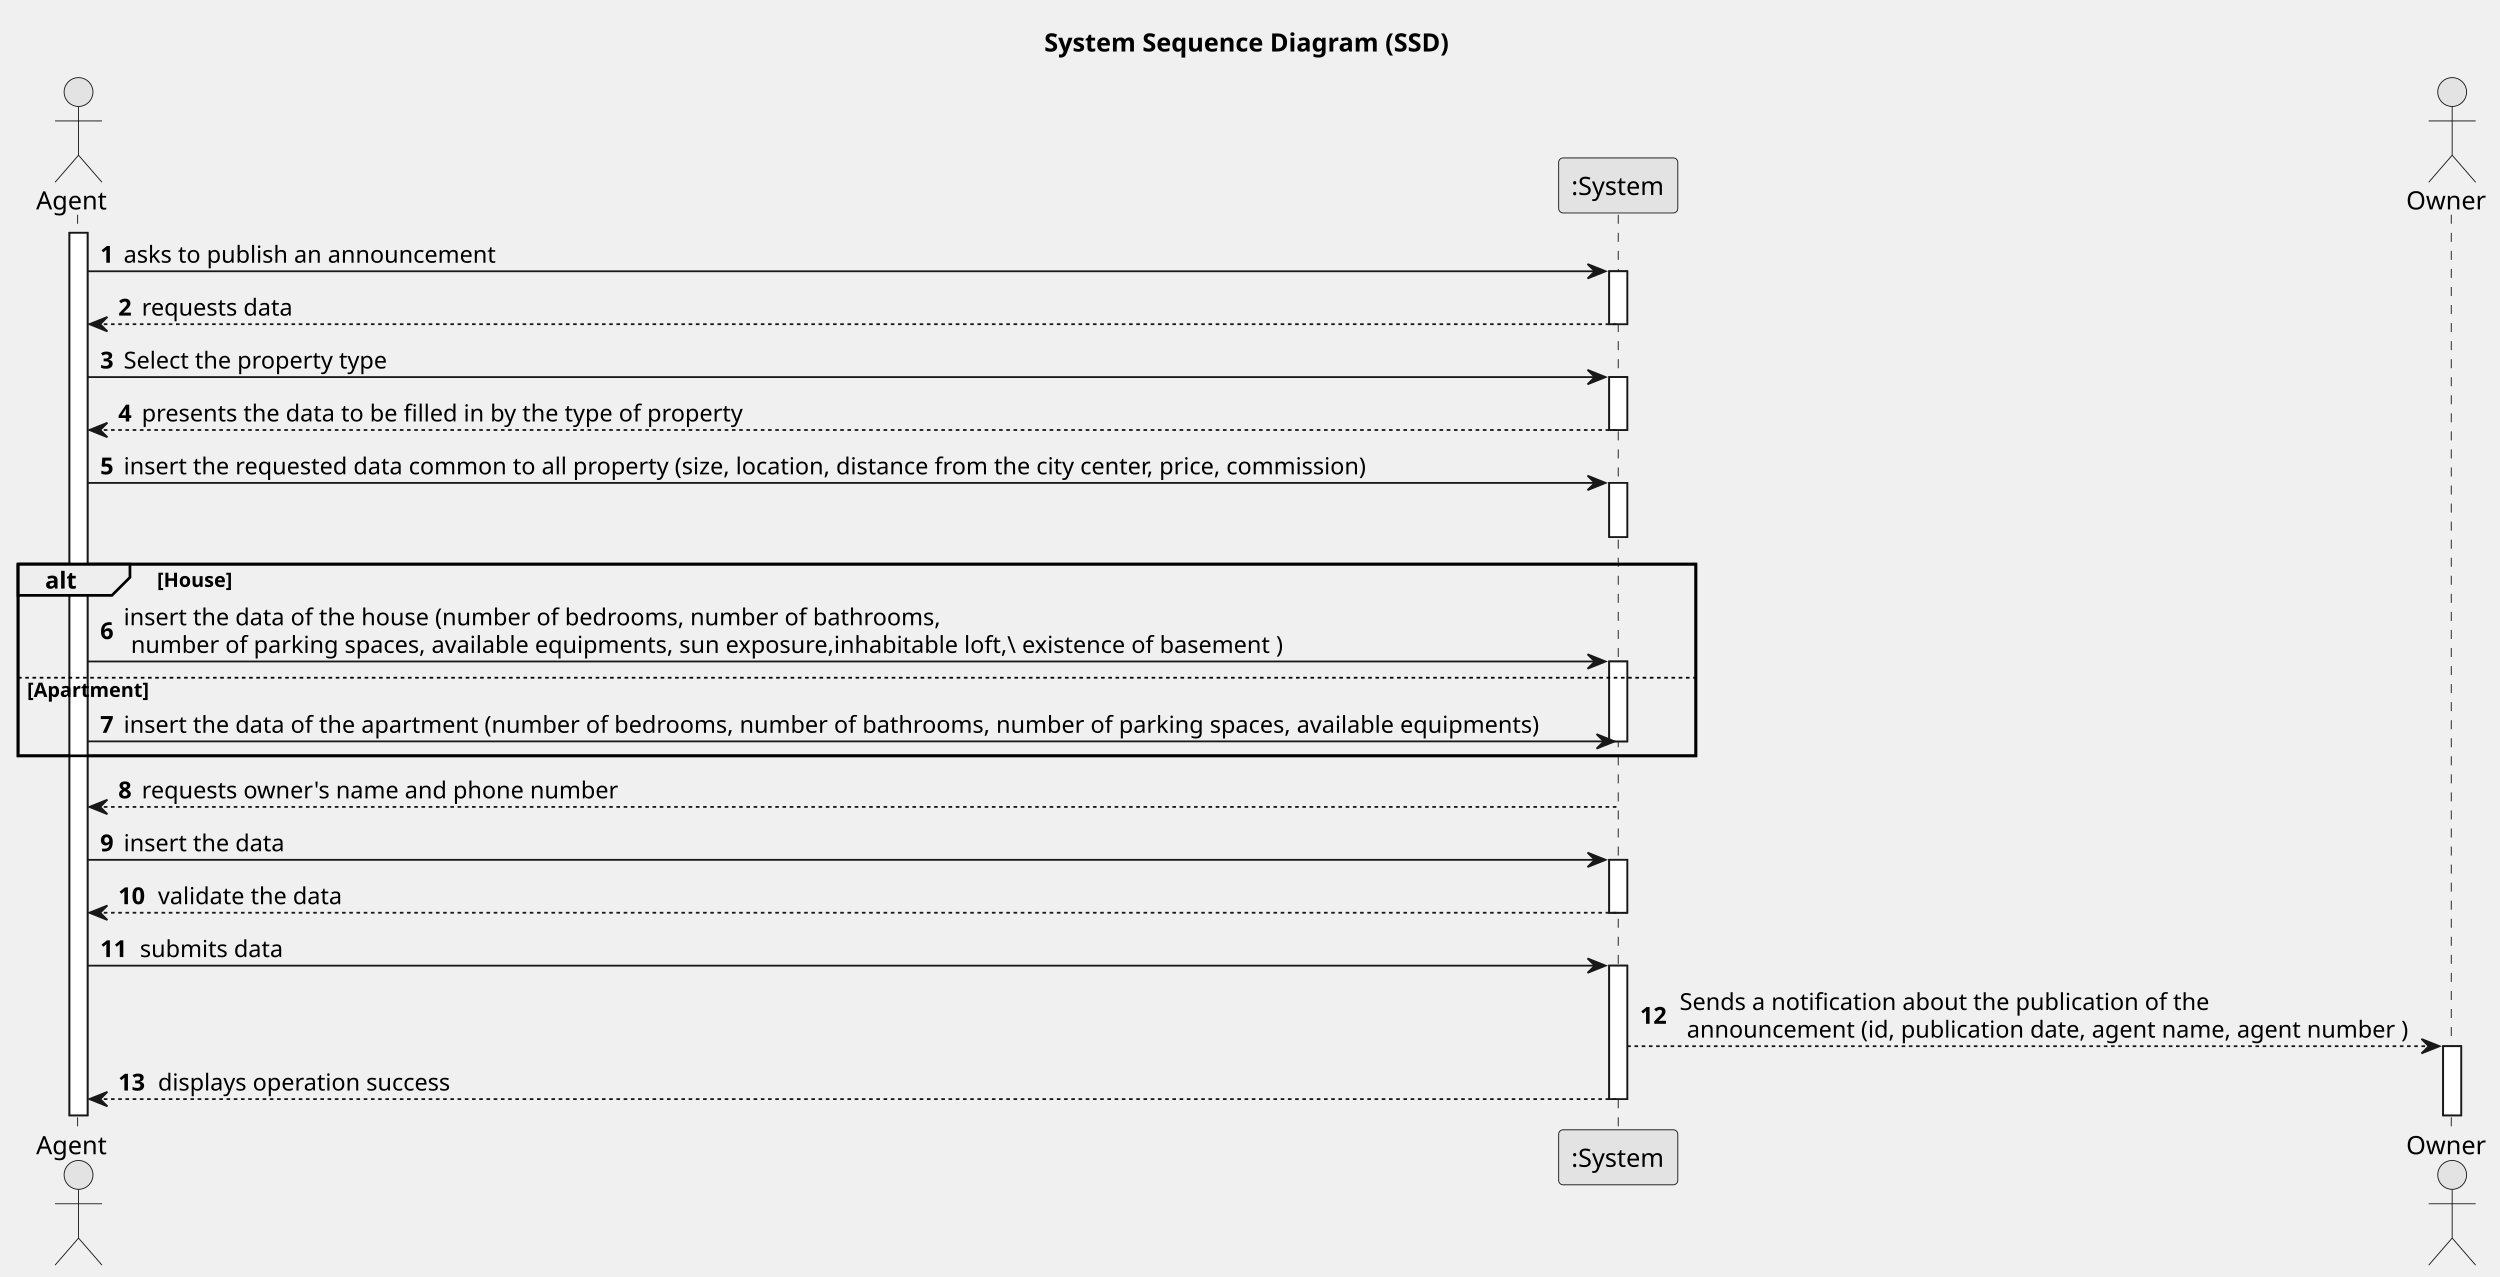
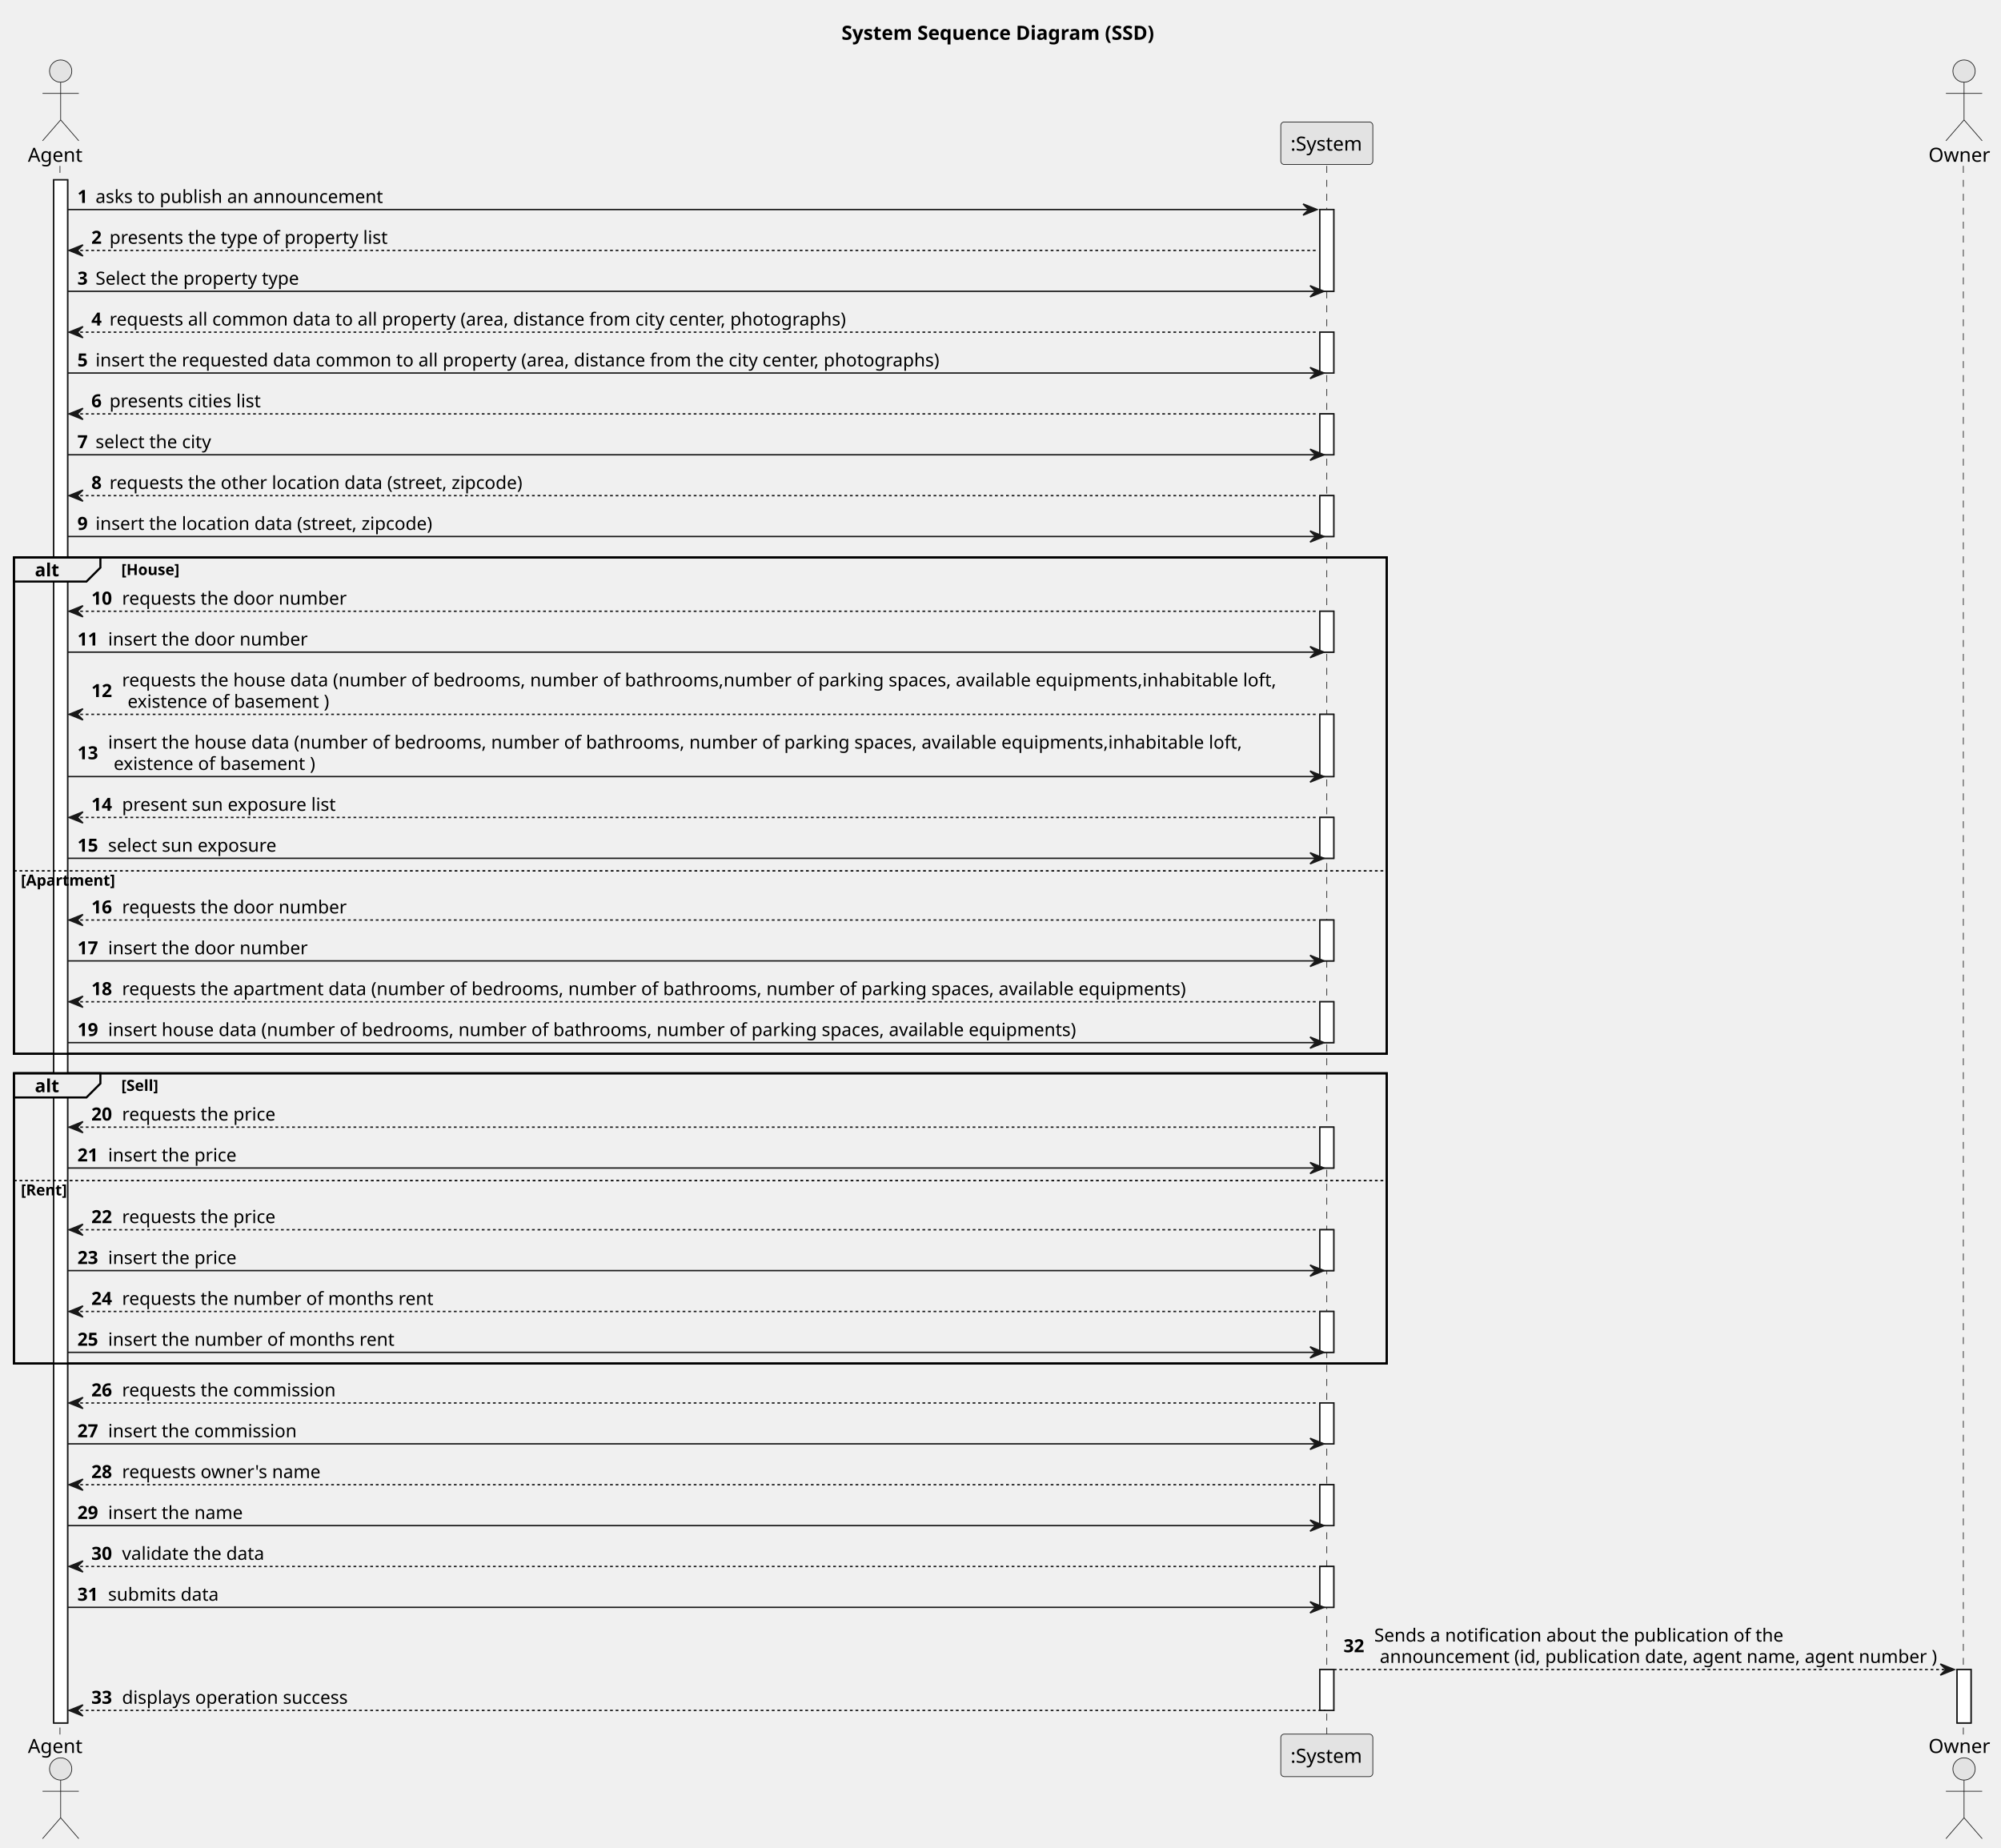
- <svg xmlns="http://www.w3.org/2000/svg" contentStyleType="text/css" height="707px" preserveAspectRatio="none" style="width:1385px;height:707px;background:#FFFFFF;" version="1.1" viewBox="0 0 1385 707" width="1385px" zoomAndPan="magnify">
+ <svg xmlns="http://www.w3.org/2000/svg" contentStyleType="text/css" height="1325px" preserveAspectRatio="none" style="width:1435px;height:1325px;background:#FFFFFF;" version="1.1" viewBox="0 0 1435 1325" width="1435px" zoomAndPan="magnify">
  <defs />
  <g>
-     <text fill="#000000" font-family="sans-serif" font-size="14" font-weight="bold" lengthAdjust="spacing" textLength="231" x="578.5" y="28.535">System Sequence Diagram (SSD)</text>
-     <rect fill="#FFFFFF" height="488.924" style="stroke:#181818;stroke-width:1.0;" width="10" x="38.5" y="128.977" />
-     <rect fill="#FFFFFF" height="29.311" style="stroke:#181818;stroke-width:1.0;" width="10" x="891.5" y="150.287" />
-     <rect fill="#FFFFFF" height="29.311" style="stroke:#181818;stroke-width:1.0;" width="10" x="891.5" y="208.908" />
-     <rect fill="#FFFFFF" height="30" style="stroke:#181818;stroke-width:1.0;" width="10" x="891.5" y="267.529" />
-     <rect fill="#FFFFFF" height="44.266" style="stroke:#181818;stroke-width:1.0;" width="10" x="891.5" y="366.461" />
-     <rect fill="#FFFFFF" height="29.311" style="stroke:#181818;stroke-width:1.0;" width="10" x="891.5" y="476.348" />
-     <rect fill="#FFFFFF" height="73.932" style="stroke:#181818;stroke-width:1.0;" width="10" x="891.5" y="534.969" />
-     <rect fill="#FFFFFF" height="38.31" style="stroke:#181818;stroke-width:1.0;" width="10" x="1353.5" y="579.59" />
-     <rect fill="none" height="106.197" style="stroke:#000000;stroke-width:1.5;" width="929.5" x="10" y="312.529" />
-     <line style="stroke:#181818;stroke-width:0.5;stroke-dasharray:5.0,5.0;" x1="43" x2="43" y1="118.977" y2="626.9" />
-     <line style="stroke:#181818;stroke-width:0.5;stroke-dasharray:5.0,5.0;" x1="896.5" x2="896.5" y1="118.977" y2="626.9" />
-     <line style="stroke:#181818;stroke-width:0.5;stroke-dasharray:5.0,5.0;" x1="1358" x2="1358" y1="118.977" y2="626.9" />
+     <text fill="#000000" font-family="sans-serif" font-size="14" font-weight="bold" lengthAdjust="spacing" textLength="231" x="603.5" y="28.535">System Sequence Diagram (SSD)</text>
+     <rect fill="#FFFFFF" height="1106.711" style="stroke:#181818;stroke-width:1.0;" width="10" x="38.5" y="128.977" />
+     <rect fill="#FFFFFF" height="58.621" style="stroke:#181818;stroke-width:1.0;" width="10" x="946.5" y="150.287" />
+     <rect fill="#FFFFFF" height="29.311" style="stroke:#181818;stroke-width:1.0;" width="10" x="946.5" y="238.219" />
+     <rect fill="#FFFFFF" height="29.311" style="stroke:#181818;stroke-width:1.0;" width="10" x="946.5" y="296.84" />
+     <rect fill="#FFFFFF" height="29.311" style="stroke:#181818;stroke-width:1.0;" width="10" x="946.5" y="355.461" />
+     <rect fill="#FFFFFF" height="29.311" style="stroke:#181818;stroke-width:1.0;" width="10" x="946.5" y="438.393" />
+     <rect fill="#FFFFFF" height="44.621" style="stroke:#181818;stroke-width:1.0;" width="10" x="946.5" y="512.324" />
+     <rect fill="#FFFFFF" height="29.311" style="stroke:#181818;stroke-width:1.0;" width="10" x="946.5" y="586.256" />
+     <rect fill="#FFFFFF" height="29.311" style="stroke:#181818;stroke-width:1.0;" width="10" x="946.5" y="659.832" />
+     <rect fill="#FFFFFF" height="29.311" style="stroke:#181818;stroke-width:1.0;" width="10" x="946.5" y="718.453" />
+     <rect fill="#FFFFFF" height="29.311" style="stroke:#181818;stroke-width:1.0;" width="10" x="946.5" y="808.385" />
+     <rect fill="#FFFFFF" height="29.311" style="stroke:#181818;stroke-width:1.0;" width="10" x="946.5" y="881.961" />
+     <rect fill="#FFFFFF" height="29.311" style="stroke:#181818;stroke-width:1.0;" width="10" x="946.5" y="940.582" />
+     <rect fill="#FFFFFF" height="29.311" style="stroke:#181818;stroke-width:1.0;" width="10" x="946.5" y="1006.203" />
+     <rect fill="#FFFFFF" height="29.311" style="stroke:#181818;stroke-width:1.0;" width="10" x="946.5" y="1064.824" />
+     <rect fill="#FFFFFF" height="29.311" style="stroke:#181818;stroke-width:1.0;" width="10" x="946.5" y="1123.445" />
+     <rect fill="#FFFFFF" height="29.311" style="stroke:#181818;stroke-width:1.0;" width="10" x="946.5" y="1197.377" />
+     <rect fill="#FFFFFF" height="38.31" style="stroke:#181818;stroke-width:1.0;" width="10" x="1403.5" y="1197.377" />
+     <rect fill="none" height="355.992" style="stroke:#000000;stroke-width:1.5;" width="984.5" x="10" y="399.772" />
+     <rect fill="none" height="208.129" style="stroke:#000000;stroke-width:1.5;" width="984.5" x="10" y="769.764" />
+     <line style="stroke:#181818;stroke-width:0.5;stroke-dasharray:5.0,5.0;" x1="43" x2="43" y1="118.977" y2="1244.688" />
+     <line style="stroke:#181818;stroke-width:0.5;stroke-dasharray:5.0,5.0;" x1="951.5" x2="951.5" y1="118.977" y2="1244.688" />
+     <line style="stroke:#181818;stroke-width:0.5;stroke-dasharray:5.0,5.0;" x1="1408" x2="1408" y1="118.977" y2="1244.688" />
    <text fill="#000000" font-family="sans-serif" font-size="14" lengthAdjust="spacing" textLength="41" x="20" y="116.023">Agent</text>
    <ellipse cx="43.5" cy="50.988" fill="#E3E3E3" rx="8" ry="8" style="stroke:#181818;stroke-width:0.5;" />
    <path d="M43.5,58.988 L43.5,85.988 M30.5,66.988 L56.5,66.988 M43.5,85.988 L30.5,100.988 M43.5,85.988 L56.5,100.988 " fill="none" style="stroke:#181818;stroke-width:0.5;" />
-     <text fill="#000000" font-family="sans-serif" font-size="14" lengthAdjust="spacing" textLength="41" x="20" y="639.436">Agent</text>
-     <ellipse cx="43.5" cy="650.889" fill="#E3E3E3" rx="8" ry="8" style="stroke:#181818;stroke-width:0.5;" />
-     <path d="M43.5,658.889 L43.5,685.889 M30.5,666.889 L56.5,666.889 M43.5,685.889 L30.5,700.889 M43.5,685.889 L56.5,700.889 " fill="none" style="stroke:#181818;stroke-width:0.5;" />
-     <rect fill="#E3E3E3" height="30.488" rx="2.5" ry="2.5" style="stroke:#181818;stroke-width:0.5;" width="66" x="863.5" y="87.488" />
-     <text fill="#000000" font-family="sans-serif" font-size="14" lengthAdjust="spacing" textLength="52" x="870.5" y="108.023">:System</text>
-     <rect fill="#E3E3E3" height="30.488" rx="2.5" ry="2.5" style="stroke:#181818;stroke-width:0.5;" width="66" x="863.5" y="625.9" />
-     <text fill="#000000" font-family="sans-serif" font-size="14" lengthAdjust="spacing" textLength="52" x="870.5" y="646.436">:System</text>
-     <text fill="#000000" font-family="sans-serif" font-size="14" lengthAdjust="spacing" textLength="45" x="1333" y="116.023">Owner</text>
-     <ellipse cx="1358.5" cy="50.988" fill="#E3E3E3" rx="8" ry="8" style="stroke:#181818;stroke-width:0.5;" />
-     <path d="M1358.5,58.988 L1358.5,85.988 M1345.5,66.988 L1371.5,66.988 M1358.5,85.988 L1345.5,100.988 M1358.5,85.988 L1371.5,100.988 " fill="none" style="stroke:#181818;stroke-width:0.5;" />
-     <text fill="#000000" font-family="sans-serif" font-size="14" lengthAdjust="spacing" textLength="45" x="1333" y="639.436">Owner</text>
-     <ellipse cx="1358.5" cy="650.889" fill="#E3E3E3" rx="8" ry="8" style="stroke:#181818;stroke-width:0.5;" />
-     <path d="M1358.5,658.889 L1358.5,685.889 M1345.5,666.889 L1371.5,666.889 M1358.5,685.889 L1345.5,700.889 M1358.5,685.889 L1371.5,700.889 " fill="none" style="stroke:#181818;stroke-width:0.5;" />
-     <rect fill="#FFFFFF" height="488.924" style="stroke:#181818;stroke-width:1.0;" width="10" x="38.5" y="128.977" />
-     <rect fill="#FFFFFF" height="29.311" style="stroke:#181818;stroke-width:1.0;" width="10" x="891.5" y="150.287" />
-     <rect fill="#FFFFFF" height="29.311" style="stroke:#181818;stroke-width:1.0;" width="10" x="891.5" y="208.908" />
-     <rect fill="#FFFFFF" height="30" style="stroke:#181818;stroke-width:1.0;" width="10" x="891.5" y="267.529" />
-     <rect fill="#FFFFFF" height="44.266" style="stroke:#181818;stroke-width:1.0;" width="10" x="891.5" y="366.461" />
-     <rect fill="#FFFFFF" height="29.311" style="stroke:#181818;stroke-width:1.0;" width="10" x="891.5" y="476.348" />
-     <rect fill="#FFFFFF" height="73.932" style="stroke:#181818;stroke-width:1.0;" width="10" x="891.5" y="534.969" />
-     <rect fill="#FFFFFF" height="38.31" style="stroke:#181818;stroke-width:1.0;" width="10" x="1353.5" y="579.59" />
-     <polygon fill="#181818" points="879.5,146.287,889.5,150.287,879.5,154.287,883.5,150.287" style="stroke:#181818;stroke-width:1.0;" />
-     <line style="stroke:#181818;stroke-width:1.0;" x1="48.5" x2="885.5" y1="150.287" y2="150.287" />
+     <text fill="#000000" font-family="sans-serif" font-size="14" lengthAdjust="spacing" textLength="41" x="20" y="1257.223">Agent</text>
+     <ellipse cx="43.5" cy="1268.676" fill="#E3E3E3" rx="8" ry="8" style="stroke:#181818;stroke-width:0.5;" />
+     <path d="M43.5,1276.676 L43.5,1303.676 M30.5,1284.676 L56.5,1284.676 M43.5,1303.676 L30.5,1318.676 M43.5,1303.676 L56.5,1318.676 " fill="none" style="stroke:#181818;stroke-width:0.5;" />
+     <rect fill="#E3E3E3" height="30.488" rx="2.5" ry="2.5" style="stroke:#181818;stroke-width:0.5;" width="66" x="918.5" y="87.488" />
+     <text fill="#000000" font-family="sans-serif" font-size="14" lengthAdjust="spacing" textLength="52" x="925.5" y="108.023">:System</text>
+     <rect fill="#E3E3E3" height="30.488" rx="2.5" ry="2.5" style="stroke:#181818;stroke-width:0.5;" width="66" x="918.5" y="1243.688" />
+     <text fill="#000000" font-family="sans-serif" font-size="14" lengthAdjust="spacing" textLength="52" x="925.5" y="1264.223">:System</text>
+     <text fill="#000000" font-family="sans-serif" font-size="14" lengthAdjust="spacing" textLength="45" x="1383" y="116.023">Owner</text>
+     <ellipse cx="1408.5" cy="50.988" fill="#E3E3E3" rx="8" ry="8" style="stroke:#181818;stroke-width:0.5;" />
+     <path d="M1408.5,58.988 L1408.5,85.988 M1395.5,66.988 L1421.5,66.988 M1408.5,85.988 L1395.5,100.988 M1408.5,85.988 L1421.5,100.988 " fill="none" style="stroke:#181818;stroke-width:0.5;" />
+     <text fill="#000000" font-family="sans-serif" font-size="14" lengthAdjust="spacing" textLength="45" x="1383" y="1257.223">Owner</text>
+     <ellipse cx="1408.5" cy="1268.676" fill="#E3E3E3" rx="8" ry="8" style="stroke:#181818;stroke-width:0.5;" />
+     <path d="M1408.5,1276.676 L1408.5,1303.676 M1395.5,1284.676 L1421.5,1284.676 M1408.5,1303.676 L1395.5,1318.676 M1408.5,1303.676 L1421.5,1318.676 " fill="none" style="stroke:#181818;stroke-width:0.5;" />
+     <rect fill="#FFFFFF" height="1106.711" style="stroke:#181818;stroke-width:1.0;" width="10" x="38.5" y="128.977" />
+     <rect fill="#FFFFFF" height="58.621" style="stroke:#181818;stroke-width:1.0;" width="10" x="946.5" y="150.287" />
+     <rect fill="#FFFFFF" height="29.311" style="stroke:#181818;stroke-width:1.0;" width="10" x="946.5" y="238.219" />
+     <rect fill="#FFFFFF" height="29.311" style="stroke:#181818;stroke-width:1.0;" width="10" x="946.5" y="296.84" />
+     <rect fill="#FFFFFF" height="29.311" style="stroke:#181818;stroke-width:1.0;" width="10" x="946.5" y="355.461" />
+     <rect fill="#FFFFFF" height="29.311" style="stroke:#181818;stroke-width:1.0;" width="10" x="946.5" y="438.393" />
+     <rect fill="#FFFFFF" height="44.621" style="stroke:#181818;stroke-width:1.0;" width="10" x="946.5" y="512.324" />
+     <rect fill="#FFFFFF" height="29.311" style="stroke:#181818;stroke-width:1.0;" width="10" x="946.5" y="586.256" />
+     <rect fill="#FFFFFF" height="29.311" style="stroke:#181818;stroke-width:1.0;" width="10" x="946.5" y="659.832" />
+     <rect fill="#FFFFFF" height="29.311" style="stroke:#181818;stroke-width:1.0;" width="10" x="946.5" y="718.453" />
+     <rect fill="#FFFFFF" height="29.311" style="stroke:#181818;stroke-width:1.0;" width="10" x="946.5" y="808.385" />
+     <rect fill="#FFFFFF" height="29.311" style="stroke:#181818;stroke-width:1.0;" width="10" x="946.5" y="881.961" />
+     <rect fill="#FFFFFF" height="29.311" style="stroke:#181818;stroke-width:1.0;" width="10" x="946.5" y="940.582" />
+     <rect fill="#FFFFFF" height="29.311" style="stroke:#181818;stroke-width:1.0;" width="10" x="946.5" y="1006.203" />
+     <rect fill="#FFFFFF" height="29.311" style="stroke:#181818;stroke-width:1.0;" width="10" x="946.5" y="1064.824" />
+     <rect fill="#FFFFFF" height="29.311" style="stroke:#181818;stroke-width:1.0;" width="10" x="946.5" y="1123.445" />
+     <rect fill="#FFFFFF" height="29.311" style="stroke:#181818;stroke-width:1.0;" width="10" x="946.5" y="1197.377" />
+     <rect fill="#FFFFFF" height="38.31" style="stroke:#181818;stroke-width:1.0;" width="10" x="1403.5" y="1197.377" />
+     <polygon fill="#181818" points="934.5,146.287,944.5,150.287,934.5,154.287,938.5,150.287" style="stroke:#181818;stroke-width:1.0;" />
+     <line style="stroke:#181818;stroke-width:1.0;" x1="48.5" x2="940.5" y1="150.287" y2="150.287" />
    <text fill="#000000" font-family="sans-serif" font-size="13" font-weight="bold" lengthAdjust="spacing" textLength="9" x="55.5" y="145.545">1</text>
    <text fill="#000000" font-family="sans-serif" font-size="13" lengthAdjust="spacing" textLength="213" x="68.5" y="145.545">asks to publish an announcement</text>
    <polygon fill="#181818" points="59.5,175.598,49.5,179.598,59.5,183.598,55.5,179.598" style="stroke:#181818;stroke-width:1.0;" />
-     <line style="stroke:#181818;stroke-width:1.0;stroke-dasharray:2.0,2.0;" x1="53.5" x2="895.5" y1="179.598" y2="179.598" />
+     <line style="stroke:#181818;stroke-width:1.0;stroke-dasharray:2.0,2.0;" x1="53.5" x2="945.5" y1="179.598" y2="179.598" />
    <text fill="#000000" font-family="sans-serif" font-size="13" font-weight="bold" lengthAdjust="spacing" textLength="9" x="65.5" y="174.856">2</text>
-     <text fill="#000000" font-family="sans-serif" font-size="13" lengthAdjust="spacing" textLength="85" x="78.5" y="174.856">requests data</text>
-     <polygon fill="#181818" points="879.5,204.908,889.5,208.908,879.5,212.908,883.5,208.908" style="stroke:#181818;stroke-width:1.0;" />
-     <line style="stroke:#181818;stroke-width:1.0;" x1="48.5" x2="885.5" y1="208.908" y2="208.908" />
+     <text fill="#000000" font-family="sans-serif" font-size="13" lengthAdjust="spacing" textLength="207" x="78.5" y="174.856">presents the type of property list</text>
+     <polygon fill="#181818" points="939.5,204.908,949.5,208.908,939.5,212.908,943.5,208.908" style="stroke:#181818;stroke-width:1.0;" />
+     <line style="stroke:#181818;stroke-width:1.0;" x1="48.5" x2="945.5" y1="208.908" y2="208.908" />
    <text fill="#000000" font-family="sans-serif" font-size="13" font-weight="bold" lengthAdjust="spacing" textLength="9" x="55.5" y="204.166">3</text>
    <text fill="#000000" font-family="sans-serif" font-size="13" lengthAdjust="spacing" textLength="149" x="68.5" y="204.166">Select the property type</text>
    <polygon fill="#181818" points="59.5,234.219,49.5,238.219,59.5,242.219,55.5,238.219" style="stroke:#181818;stroke-width:1.0;" />
-     <line style="stroke:#181818;stroke-width:1.0;stroke-dasharray:2.0,2.0;" x1="53.5" x2="895.5" y1="238.219" y2="238.219" />
+     <line style="stroke:#181818;stroke-width:1.0;stroke-dasharray:2.0,2.0;" x1="53.5" x2="945.5" y1="238.219" y2="238.219" />
    <text fill="#000000" font-family="sans-serif" font-size="13" font-weight="bold" lengthAdjust="spacing" textLength="9" x="65.5" y="233.477">4</text>
-     <text fill="#000000" font-family="sans-serif" font-size="13" lengthAdjust="spacing" textLength="345" x="78.5" y="233.477">presents the data to be filled in by the type of property</text>
-     <polygon fill="#181818" points="879.5,263.529,889.5,267.529,879.5,271.529,883.5,267.529" style="stroke:#181818;stroke-width:1.0;" />
-     <line style="stroke:#181818;stroke-width:1.0;" x1="48.5" x2="885.5" y1="267.529" y2="267.529" />
+     <text fill="#000000" font-family="sans-serif" font-size="13" lengthAdjust="spacing" textLength="547" x="78.5" y="233.477">requests all common data to all property (area, distance from city center, photographs)</text>
+     <polygon fill="#181818" points="939.5,263.529,949.5,267.529,939.5,271.529,943.5,267.529" style="stroke:#181818;stroke-width:1.0;" />
+     <line style="stroke:#181818;stroke-width:1.0;" x1="48.5" x2="945.5" y1="267.529" y2="267.529" />
    <text fill="#000000" font-family="sans-serif" font-size="13" font-weight="bold" lengthAdjust="spacing" textLength="9" x="55.5" y="262.787">5</text>
-     <text fill="#000000" font-family="sans-serif" font-size="13" lengthAdjust="spacing" textLength="718" x="68.5" y="262.787">insert the requested data common to all property (size, location, distance from the city center, price, commission)</text>
-     <path d="M10,312.529 L72,312.529 L72,319.84 L62,329.84 L10,329.84 L10,312.529 " fill="#EEEEEE" style="stroke:#000000;stroke-width:1.5;" />
-     <rect fill="none" height="106.197" style="stroke:#000000;stroke-width:1.5;" width="929.5" x="10" y="312.529" />
-     <text fill="#000000" font-family="sans-serif" font-size="13" font-weight="bold" lengthAdjust="spacing" textLength="17" x="25" y="326.098">alt</text>
-     <text fill="#000000" font-family="sans-serif" font-size="11" font-weight="bold" lengthAdjust="spacing" textLength="43" x="87" y="325.164">[House]</text>
-     <polygon fill="#181818" points="879.5,362.461,889.5,366.461,879.5,370.461,883.5,366.461" style="stroke:#181818;stroke-width:1.0;" />
-     <line style="stroke:#181818;stroke-width:1.0;" x1="48.5" x2="885.5" y1="366.461" y2="366.461" />
-     <text fill="#000000" font-family="sans-serif" font-size="13" font-weight="bold" lengthAdjust="spacing" textLength="9" x="55.5" y="354.063">6</text>
-     <text fill="#000000" font-family="sans-serif" font-size="13" lengthAdjust="spacing" textLength="463" x="68.5" y="346.408">insert the data of the house (number of bedrooms, number of bathrooms,</text>
-     <text fill="#000000" font-family="sans-serif" font-size="13" lengthAdjust="spacing" textLength="667" x="72.5" y="361.719">number  of parking spaces, available equipments, sun exposure,inhabitable loft,\ existence of basement )</text>
-     <line style="stroke:#000000;stroke-width:1.0;stroke-dasharray:2.0,2.0;" x1="10" x2="939.5" y1="375.461" y2="375.461" />
-     <text fill="#000000" font-family="sans-serif" font-size="11" font-weight="bold" lengthAdjust="spacing" textLength="66" x="15" y="386.096">[Apartment]</text>
-     <polygon fill="#181818" points="884.5,406.727,894.5,410.727,884.5,414.727,888.5,410.727" style="stroke:#181818;stroke-width:1.0;" />
-     <line style="stroke:#181818;stroke-width:1.0;" x1="48.5" x2="890.5" y1="410.727" y2="410.727" />
-     <text fill="#000000" font-family="sans-serif" font-size="13" font-weight="bold" lengthAdjust="spacing" textLength="9" x="55.5" y="405.984">7</text>
-     <text fill="#000000" font-family="sans-serif" font-size="13" lengthAdjust="spacing" textLength="806" x="68.5" y="405.984">insert the data of the apartment (number of bedrooms, number of bathrooms, number  of parking spaces, available equipments)</text>
-     <polygon fill="#181818" points="59.5,443.037,49.5,447.037,59.5,451.037,55.5,447.037" style="stroke:#181818;stroke-width:1.0;" />
-     <line style="stroke:#181818;stroke-width:1.0;stroke-dasharray:2.0,2.0;" x1="53.5" x2="895.5" y1="447.037" y2="447.037" />
-     <text fill="#000000" font-family="sans-serif" font-size="13" font-weight="bold" lengthAdjust="spacing" textLength="9" x="65.5" y="442.295">8</text>
-     <text fill="#000000" font-family="sans-serif" font-size="13" lengthAdjust="spacing" textLength="266" x="78.5" y="442.295">requests owner's name and phone number</text>
-     <polygon fill="#181818" points="879.5,472.348,889.5,476.348,879.5,480.348,883.5,476.348" style="stroke:#181818;stroke-width:1.0;" />
-     <line style="stroke:#181818;stroke-width:1.0;" x1="48.5" x2="885.5" y1="476.348" y2="476.348" />
-     <text fill="#000000" font-family="sans-serif" font-size="13" font-weight="bold" lengthAdjust="spacing" textLength="9" x="55.5" y="471.606">9</text>
-     <text fill="#000000" font-family="sans-serif" font-size="13" lengthAdjust="spacing" textLength="91" x="68.5" y="471.606">insert the data</text>
-     <polygon fill="#181818" points="59.5,501.658,49.5,505.658,59.5,509.658,55.5,505.658" style="stroke:#181818;stroke-width:1.0;" />
-     <line style="stroke:#181818;stroke-width:1.0;stroke-dasharray:2.0,2.0;" x1="53.5" x2="895.5" y1="505.658" y2="505.658" />
-     <text fill="#000000" font-family="sans-serif" font-size="13" font-weight="bold" lengthAdjust="spacing" textLength="18" x="65.5" y="500.916">10</text>
-     <text fill="#000000" font-family="sans-serif" font-size="13" lengthAdjust="spacing" textLength="104" x="87.5" y="500.916">validate the data</text>
-     <polygon fill="#181818" points="879.5,530.969,889.5,534.969,879.5,538.969,883.5,534.969" style="stroke:#181818;stroke-width:1.0;" />
-     <line style="stroke:#181818;stroke-width:1.0;" x1="48.5" x2="885.5" y1="534.969" y2="534.969" />
-     <text fill="#000000" font-family="sans-serif" font-size="13" font-weight="bold" lengthAdjust="spacing" textLength="18" x="55.5" y="530.227">11</text>
-     <text fill="#000000" font-family="sans-serif" font-size="13" lengthAdjust="spacing" textLength="82" x="77.5" y="530.227">submits data</text>
-     <polygon fill="#181818" points="1341.5,575.59,1351.5,579.59,1341.5,583.59,1345.5,579.59" style="stroke:#181818;stroke-width:1.0;" />
-     <line style="stroke:#181818;stroke-width:1.0;stroke-dasharray:2.0,2.0;" x1="901.5" x2="1347.5" y1="579.59" y2="579.59" />
-     <text fill="#000000" font-family="sans-serif" font-size="13" font-weight="bold" lengthAdjust="spacing" textLength="18" x="908.5" y="567.192">12</text>
-     <text fill="#000000" font-family="sans-serif" font-size="13" lengthAdjust="spacing" textLength="305" x="930.5" y="559.537">Sends a notification about the publication of the</text>
-     <text fill="#000000" font-family="sans-serif" font-size="13" lengthAdjust="spacing" textLength="407" x="934.5" y="574.848">announcement (id, publication date, agent name, agent number )</text>
-     <polygon fill="#181818" points="59.5,604.9,49.5,608.9,59.5,612.9,55.5,608.9" style="stroke:#181818;stroke-width:1.0;" />
-     <line style="stroke:#181818;stroke-width:1.0;stroke-dasharray:2.0,2.0;" x1="53.5" x2="895.5" y1="608.9" y2="608.9" />
-     <text fill="#000000" font-family="sans-serif" font-size="13" font-weight="bold" lengthAdjust="spacing" textLength="18" x="65.5" y="604.158">13</text>
-     <text fill="#000000" font-family="sans-serif" font-size="13" lengthAdjust="spacing" textLength="170" x="87.5" y="604.158">displays operation success</text>
+     <text fill="#000000" font-family="sans-serif" font-size="13" lengthAdjust="spacing" textLength="624" x="68.5" y="262.787">insert the requested data common to all property (area, distance from the city center, photographs)</text>
+     <polygon fill="#181818" points="59.5,292.84,49.5,296.84,59.5,300.84,55.5,296.84" style="stroke:#181818;stroke-width:1.0;" />
+     <line style="stroke:#181818;stroke-width:1.0;stroke-dasharray:2.0,2.0;" x1="53.5" x2="945.5" y1="296.84" y2="296.84" />
+     <text fill="#000000" font-family="sans-serif" font-size="13" font-weight="bold" lengthAdjust="spacing" textLength="9" x="65.5" y="292.098">6</text>
+     <text fill="#000000" font-family="sans-serif" font-size="13" lengthAdjust="spacing" textLength="116" x="78.5" y="292.098">presents cities list</text>
+     <polygon fill="#181818" points="939.5,322.15,949.5,326.15,939.5,330.15,943.5,326.15" style="stroke:#181818;stroke-width:1.0;" />
+     <line style="stroke:#181818;stroke-width:1.0;" x1="48.5" x2="945.5" y1="326.15" y2="326.15" />
+     <text fill="#000000" font-family="sans-serif" font-size="13" font-weight="bold" lengthAdjust="spacing" textLength="9" x="55.5" y="321.408">7</text>
+     <text fill="#000000" font-family="sans-serif" font-size="13" lengthAdjust="spacing" textLength="88" x="68.5" y="321.408">select the city</text>
+     <polygon fill="#181818" points="59.5,351.461,49.5,355.461,59.5,359.461,55.5,355.461" style="stroke:#181818;stroke-width:1.0;" />
+     <line style="stroke:#181818;stroke-width:1.0;stroke-dasharray:2.0,2.0;" x1="53.5" x2="945.5" y1="355.461" y2="355.461" />
+     <text fill="#000000" font-family="sans-serif" font-size="13" font-weight="bold" lengthAdjust="spacing" textLength="9" x="65.5" y="350.719">8</text>
+     <text fill="#000000" font-family="sans-serif" font-size="13" lengthAdjust="spacing" textLength="306" x="78.5" y="350.719">requests the other location data (street, zipcode)</text>
+     <polygon fill="#181818" points="939.5,380.772,949.5,384.772,939.5,388.772,943.5,384.772" style="stroke:#181818;stroke-width:1.0;" />
+     <line style="stroke:#181818;stroke-width:1.0;" x1="48.5" x2="945.5" y1="384.772" y2="384.772" />
+     <text fill="#000000" font-family="sans-serif" font-size="13" font-weight="bold" lengthAdjust="spacing" textLength="9" x="55.5" y="380.029">9</text>
+     <text fill="#000000" font-family="sans-serif" font-size="13" lengthAdjust="spacing" textLength="251" x="68.5" y="380.029">insert the location data (street, zipcode)</text>
+     <path d="M10,399.772 L72,399.772 L72,407.082 L62,417.082 L10,417.082 L10,399.772 " fill="#EEEEEE" style="stroke:#000000;stroke-width:1.5;" />
+     <rect fill="none" height="355.992" style="stroke:#000000;stroke-width:1.5;" width="984.5" x="10" y="399.772" />
+     <text fill="#000000" font-family="sans-serif" font-size="13" font-weight="bold" lengthAdjust="spacing" textLength="17" x="25" y="413.34">alt</text>
+     <text fill="#000000" font-family="sans-serif" font-size="11" font-weight="bold" lengthAdjust="spacing" textLength="43" x="87" y="412.406">[House]</text>
+     <polygon fill="#181818" points="59.5,434.393,49.5,438.393,59.5,442.393,55.5,438.393" style="stroke:#181818;stroke-width:1.0;" />
+     <line style="stroke:#181818;stroke-width:1.0;stroke-dasharray:2.0,2.0;" x1="53.5" x2="945.5" y1="438.393" y2="438.393" />
+     <text fill="#000000" font-family="sans-serif" font-size="13" font-weight="bold" lengthAdjust="spacing" textLength="18" x="65.5" y="433.65">10</text>
+     <text fill="#000000" font-family="sans-serif" font-size="13" lengthAdjust="spacing" textLength="163" x="87.5" y="433.65">requests the door number</text>
+     <polygon fill="#181818" points="939.5,463.703,949.5,467.703,939.5,471.703,943.5,467.703" style="stroke:#181818;stroke-width:1.0;" />
+     <line style="stroke:#181818;stroke-width:1.0;" x1="48.5" x2="945.5" y1="467.703" y2="467.703" />
+     <text fill="#000000" font-family="sans-serif" font-size="13" font-weight="bold" lengthAdjust="spacing" textLength="18" x="55.5" y="462.961">11</text>
+     <text fill="#000000" font-family="sans-serif" font-size="13" lengthAdjust="spacing" textLength="145" x="77.5" y="462.961">insert the door number</text>
+     <polygon fill="#181818" points="59.5,508.324,49.5,512.324,59.5,516.324,55.5,512.324" style="stroke:#181818;stroke-width:1.0;" />
+     <line style="stroke:#181818;stroke-width:1.0;stroke-dasharray:2.0,2.0;" x1="53.5" x2="945.5" y1="512.324" y2="512.324" />
+     <text fill="#000000" font-family="sans-serif" font-size="13" font-weight="bold" lengthAdjust="spacing" textLength="18" x="65.5" y="499.927">12</text>
+     <text fill="#000000" font-family="sans-serif" font-size="13" lengthAdjust="spacing" textLength="857" x="87.5" y="492.272">requests the  house data (number of bedrooms, number of bathrooms,number  of parking spaces, available equipments,inhabitable loft,</text>
+     <text fill="#000000" font-family="sans-serif" font-size="13" lengthAdjust="spacing" textLength="150" x="91.5" y="507.582">existence of basement )</text>
+     <polygon fill="#181818" points="939.5,552.945,949.5,556.945,939.5,560.945,943.5,556.945" style="stroke:#181818;stroke-width:1.0;" />
+     <line style="stroke:#181818;stroke-width:1.0;" x1="48.5" x2="945.5" y1="556.945" y2="556.945" />
+     <text fill="#000000" font-family="sans-serif" font-size="13" font-weight="bold" lengthAdjust="spacing" textLength="18" x="55.5" y="544.548">13</text>
+     <text fill="#000000" font-family="sans-serif" font-size="13" lengthAdjust="spacing" textLength="839" x="77.5" y="536.893">insert the house data (number of bedrooms, number of bathrooms, number  of parking spaces, available equipments,inhabitable loft,</text>
+     <text fill="#000000" font-family="sans-serif" font-size="13" lengthAdjust="spacing" textLength="150" x="81.5" y="552.203">existence of basement )</text>
+     <polygon fill="#181818" points="59.5,582.256,49.5,586.256,59.5,590.256,55.5,586.256" style="stroke:#181818;stroke-width:1.0;" />
+     <line style="stroke:#181818;stroke-width:1.0;stroke-dasharray:2.0,2.0;" x1="53.5" x2="945.5" y1="586.256" y2="586.256" />
+     <text fill="#000000" font-family="sans-serif" font-size="13" font-weight="bold" lengthAdjust="spacing" textLength="18" x="65.5" y="581.514">14</text>
+     <text fill="#000000" font-family="sans-serif" font-size="13" lengthAdjust="spacing" textLength="160" x="87.5" y="581.514">present sun exposure list</text>
+     <polygon fill="#181818" points="939.5,611.566,949.5,615.566,939.5,619.566,943.5,615.566" style="stroke:#181818;stroke-width:1.0;" />
+     <line style="stroke:#181818;stroke-width:1.0;" x1="48.5" x2="945.5" y1="615.566" y2="615.566" />
+     <text fill="#000000" font-family="sans-serif" font-size="13" font-weight="bold" lengthAdjust="spacing" textLength="18" x="55.5" y="610.824">15</text>
+     <text fill="#000000" font-family="sans-serif" font-size="13" lengthAdjust="spacing" textLength="126" x="77.5" y="610.824">select sun exposure</text>
+     <line style="stroke:#000000;stroke-width:1.0;stroke-dasharray:2.0,2.0;" x1="10" x2="994.5" y1="624.566" y2="624.566" />
+     <text fill="#000000" font-family="sans-serif" font-size="11" font-weight="bold" lengthAdjust="spacing" textLength="66" x="15" y="635.201">[Apartment]</text>
+     <polygon fill="#181818" points="59.5,655.832,49.5,659.832,59.5,663.832,55.5,659.832" style="stroke:#181818;stroke-width:1.0;" />
+     <line style="stroke:#181818;stroke-width:1.0;stroke-dasharray:2.0,2.0;" x1="53.5" x2="945.5" y1="659.832" y2="659.832" />
+     <text fill="#000000" font-family="sans-serif" font-size="13" font-weight="bold" lengthAdjust="spacing" textLength="18" x="65.5" y="655.09">16</text>
+     <text fill="#000000" font-family="sans-serif" font-size="13" lengthAdjust="spacing" textLength="163" x="87.5" y="655.09">requests the door number</text>
+     <polygon fill="#181818" points="939.5,685.143,949.5,689.143,939.5,693.143,943.5,689.143" style="stroke:#181818;stroke-width:1.0;" />
+     <line style="stroke:#181818;stroke-width:1.0;" x1="48.5" x2="945.5" y1="689.143" y2="689.143" />
+     <text fill="#000000" font-family="sans-serif" font-size="13" font-weight="bold" lengthAdjust="spacing" textLength="18" x="55.5" y="684.4">17</text>
+     <text fill="#000000" font-family="sans-serif" font-size="13" lengthAdjust="spacing" textLength="145" x="77.5" y="684.4">insert the door number</text>
+     <polygon fill="#181818" points="59.5,714.453,49.5,718.453,59.5,722.453,55.5,718.453" style="stroke:#181818;stroke-width:1.0;" />
+     <line style="stroke:#181818;stroke-width:1.0;stroke-dasharray:2.0,2.0;" x1="53.5" x2="945.5" y1="718.453" y2="718.453" />
+     <text fill="#000000" font-family="sans-serif" font-size="13" font-weight="bold" lengthAdjust="spacing" textLength="18" x="65.5" y="713.711">18</text>
+     <text fill="#000000" font-family="sans-serif" font-size="13" lengthAdjust="spacing" textLength="783" x="87.5" y="713.711">requests the apartment data (number of bedrooms, number of bathrooms, number  of parking spaces, available equipments)</text>
+     <polygon fill="#181818" points="939.5,743.764,949.5,747.764,939.5,751.764,943.5,747.764" style="stroke:#181818;stroke-width:1.0;" />
+     <line style="stroke:#181818;stroke-width:1.0;" x1="48.5" x2="945.5" y1="747.764" y2="747.764" />
+     <text fill="#000000" font-family="sans-serif" font-size="13" font-weight="bold" lengthAdjust="spacing" textLength="18" x="55.5" y="743.021">19</text>
+     <text fill="#000000" font-family="sans-serif" font-size="13" lengthAdjust="spacing" textLength="715" x="77.5" y="743.021">insert house data (number of bedrooms, number of bathrooms, number  of parking spaces, available equipments)</text>
+     <path d="M10,769.764 L72,769.764 L72,777.074 L62,787.074 L10,787.074 L10,769.764 " fill="#EEEEEE" style="stroke:#000000;stroke-width:1.5;" />
+     <rect fill="none" height="208.129" style="stroke:#000000;stroke-width:1.5;" width="984.5" x="10" y="769.764" />
+     <text fill="#000000" font-family="sans-serif" font-size="13" font-weight="bold" lengthAdjust="spacing" textLength="17" x="25" y="783.332">alt</text>
+     <text fill="#000000" font-family="sans-serif" font-size="11" font-weight="bold" lengthAdjust="spacing" textLength="28" x="87" y="782.398">[Sell]</text>
+     <polygon fill="#181818" points="59.5,804.385,49.5,808.385,59.5,812.385,55.5,808.385" style="stroke:#181818;stroke-width:1.0;" />
+     <line style="stroke:#181818;stroke-width:1.0;stroke-dasharray:2.0,2.0;" x1="53.5" x2="945.5" y1="808.385" y2="808.385" />
+     <text fill="#000000" font-family="sans-serif" font-size="13" font-weight="bold" lengthAdjust="spacing" textLength="18" x="65.5" y="803.643">20</text>
+     <text fill="#000000" font-family="sans-serif" font-size="13" lengthAdjust="spacing" textLength="113" x="87.5" y="803.643">requests the price</text>
+     <polygon fill="#181818" points="939.5,833.695,949.5,837.695,939.5,841.695,943.5,837.695" style="stroke:#181818;stroke-width:1.0;" />
+     <line style="stroke:#181818;stroke-width:1.0;" x1="48.5" x2="945.5" y1="837.695" y2="837.695" />
+     <text fill="#000000" font-family="sans-serif" font-size="13" font-weight="bold" lengthAdjust="spacing" textLength="18" x="55.5" y="832.953">21</text>
+     <text fill="#000000" font-family="sans-serif" font-size="13" lengthAdjust="spacing" textLength="95" x="77.5" y="832.953">insert the price</text>
+     <line style="stroke:#000000;stroke-width:1.0;stroke-dasharray:2.0,2.0;" x1="10" x2="994.5" y1="846.695" y2="846.695" />
+     <text fill="#000000" font-family="sans-serif" font-size="11" font-weight="bold" lengthAdjust="spacing" textLength="33" x="15" y="857.33">[Rent]</text>
+     <polygon fill="#181818" points="59.5,877.961,49.5,881.961,59.5,885.961,55.5,881.961" style="stroke:#181818;stroke-width:1.0;" />
+     <line style="stroke:#181818;stroke-width:1.0;stroke-dasharray:2.0,2.0;" x1="53.5" x2="945.5" y1="881.961" y2="881.961" />
+     <text fill="#000000" font-family="sans-serif" font-size="13" font-weight="bold" lengthAdjust="spacing" textLength="18" x="65.5" y="877.219">22</text>
+     <text fill="#000000" font-family="sans-serif" font-size="13" lengthAdjust="spacing" textLength="113" x="87.5" y="877.219">requests the price</text>
+     <polygon fill="#181818" points="939.5,907.271,949.5,911.271,939.5,915.271,943.5,911.271" style="stroke:#181818;stroke-width:1.0;" />
+     <line style="stroke:#181818;stroke-width:1.0;" x1="48.5" x2="945.5" y1="911.271" y2="911.271" />
+     <text fill="#000000" font-family="sans-serif" font-size="13" font-weight="bold" lengthAdjust="spacing" textLength="18" x="55.5" y="906.529">23</text>
+     <text fill="#000000" font-family="sans-serif" font-size="13" lengthAdjust="spacing" textLength="95" x="77.5" y="906.529">insert the price</text>
+     <polygon fill="#181818" points="59.5,936.582,49.5,940.582,59.5,944.582,55.5,940.582" style="stroke:#181818;stroke-width:1.0;" />
+     <line style="stroke:#181818;stroke-width:1.0;stroke-dasharray:2.0,2.0;" x1="53.5" x2="945.5" y1="940.582" y2="940.582" />
+     <text fill="#000000" font-family="sans-serif" font-size="13" font-weight="bold" lengthAdjust="spacing" textLength="18" x="65.5" y="935.84">24</text>
+     <text fill="#000000" font-family="sans-serif" font-size="13" lengthAdjust="spacing" textLength="228" x="87.5" y="935.84">requests the number of months rent</text>
+     <polygon fill="#181818" points="939.5,965.893,949.5,969.893,939.5,973.893,943.5,969.893" style="stroke:#181818;stroke-width:1.0;" />
+     <line style="stroke:#181818;stroke-width:1.0;" x1="48.5" x2="945.5" y1="969.893" y2="969.893" />
+     <text fill="#000000" font-family="sans-serif" font-size="13" font-weight="bold" lengthAdjust="spacing" textLength="18" x="55.5" y="965.15">25</text>
+     <text fill="#000000" font-family="sans-serif" font-size="13" lengthAdjust="spacing" textLength="210" x="77.5" y="965.15">insert the number of months rent</text>
+     <polygon fill="#181818" points="59.5,1002.203,49.5,1006.203,59.5,1010.203,55.5,1006.203" style="stroke:#181818;stroke-width:1.0;" />
+     <line style="stroke:#181818;stroke-width:1.0;stroke-dasharray:2.0,2.0;" x1="53.5" x2="945.5" y1="1006.203" y2="1006.203" />
+     <text fill="#000000" font-family="sans-serif" font-size="13" font-weight="bold" lengthAdjust="spacing" textLength="18" x="65.5" y="1001.461">26</text>
+     <text fill="#000000" font-family="sans-serif" font-size="13" lengthAdjust="spacing" textLength="159" x="87.5" y="1001.461">requests the commission</text>
+     <polygon fill="#181818" points="939.5,1031.514,949.5,1035.514,939.5,1039.514,943.5,1035.514" style="stroke:#181818;stroke-width:1.0;" />
+     <line style="stroke:#181818;stroke-width:1.0;" x1="48.5" x2="945.5" y1="1035.514" y2="1035.514" />
+     <text fill="#000000" font-family="sans-serif" font-size="13" font-weight="bold" lengthAdjust="spacing" textLength="18" x="55.5" y="1030.772">27</text>
+     <text fill="#000000" font-family="sans-serif" font-size="13" lengthAdjust="spacing" textLength="141" x="77.5" y="1030.772">insert the commission</text>
+     <polygon fill="#181818" points="59.5,1060.824,49.5,1064.824,59.5,1068.824,55.5,1064.824" style="stroke:#181818;stroke-width:1.0;" />
+     <line style="stroke:#181818;stroke-width:1.0;stroke-dasharray:2.0,2.0;" x1="53.5" x2="945.5" y1="1064.824" y2="1064.824" />
+     <text fill="#000000" font-family="sans-serif" font-size="13" font-weight="bold" lengthAdjust="spacing" textLength="18" x="65.5" y="1060.082">28</text>
+     <text fill="#000000" font-family="sans-serif" font-size="13" lengthAdjust="spacing" textLength="144" x="87.5" y="1060.082">requests owner's name</text>
+     <polygon fill="#181818" points="939.5,1090.135,949.5,1094.135,939.5,1098.135,943.5,1094.135" style="stroke:#181818;stroke-width:1.0;" />
+     <line style="stroke:#181818;stroke-width:1.0;" x1="48.5" x2="945.5" y1="1094.135" y2="1094.135" />
+     <text fill="#000000" font-family="sans-serif" font-size="13" font-weight="bold" lengthAdjust="spacing" textLength="18" x="55.5" y="1089.393">29</text>
+     <text fill="#000000" font-family="sans-serif" font-size="13" lengthAdjust="spacing" textLength="98" x="77.5" y="1089.393">insert the name</text>
+     <polygon fill="#181818" points="59.5,1119.445,49.5,1123.445,59.5,1127.445,55.5,1123.445" style="stroke:#181818;stroke-width:1.0;" />
+     <line style="stroke:#181818;stroke-width:1.0;stroke-dasharray:2.0,2.0;" x1="53.5" x2="945.5" y1="1123.445" y2="1123.445" />
+     <text fill="#000000" font-family="sans-serif" font-size="13" font-weight="bold" lengthAdjust="spacing" textLength="18" x="65.5" y="1118.703">30</text>
+     <text fill="#000000" font-family="sans-serif" font-size="13" lengthAdjust="spacing" textLength="104" x="87.5" y="1118.703">validate the data</text>
+     <polygon fill="#181818" points="939.5,1148.756,949.5,1152.756,939.5,1156.756,943.5,1152.756" style="stroke:#181818;stroke-width:1.0;" />
+     <line style="stroke:#181818;stroke-width:1.0;" x1="48.5" x2="945.5" y1="1152.756" y2="1152.756" />
+     <text fill="#000000" font-family="sans-serif" font-size="13" font-weight="bold" lengthAdjust="spacing" textLength="18" x="55.5" y="1148.014">31</text>
+     <text fill="#000000" font-family="sans-serif" font-size="13" lengthAdjust="spacing" textLength="82" x="77.5" y="1148.014">submits data</text>
+     <polygon fill="#181818" points="1391.5,1193.377,1401.5,1197.377,1391.5,1201.377,1395.5,1197.377" style="stroke:#181818;stroke-width:1.0;" />
+     <line style="stroke:#181818;stroke-width:1.0;stroke-dasharray:2.0,2.0;" x1="956.5" x2="1397.5" y1="1197.377" y2="1197.377" />
+     <text fill="#000000" font-family="sans-serif" font-size="13" font-weight="bold" lengthAdjust="spacing" textLength="18" x="963.5" y="1184.979">32</text>
+     <text fill="#000000" font-family="sans-serif" font-size="13" lengthAdjust="spacing" textLength="305" x="985.5" y="1177.324">Sends a notification about the publication of the</text>
+     <text fill="#000000" font-family="sans-serif" font-size="13" lengthAdjust="spacing" textLength="407" x="989.5" y="1192.635">announcement (id, publication date, agent name, agent number )</text>
+     <polygon fill="#181818" points="59.5,1222.688,49.5,1226.688,59.5,1230.688,55.5,1226.688" style="stroke:#181818;stroke-width:1.0;" />
+     <line style="stroke:#181818;stroke-width:1.0;stroke-dasharray:2.0,2.0;" x1="53.5" x2="950.5" y1="1226.688" y2="1226.688" />
+     <text fill="#000000" font-family="sans-serif" font-size="13" font-weight="bold" lengthAdjust="spacing" textLength="18" x="65.5" y="1221.945">33</text>
+     <text fill="#000000" font-family="sans-serif" font-size="13" lengthAdjust="spacing" textLength="170" x="87.5" y="1221.945">displays operation success</text>
  </g>
</svg>
